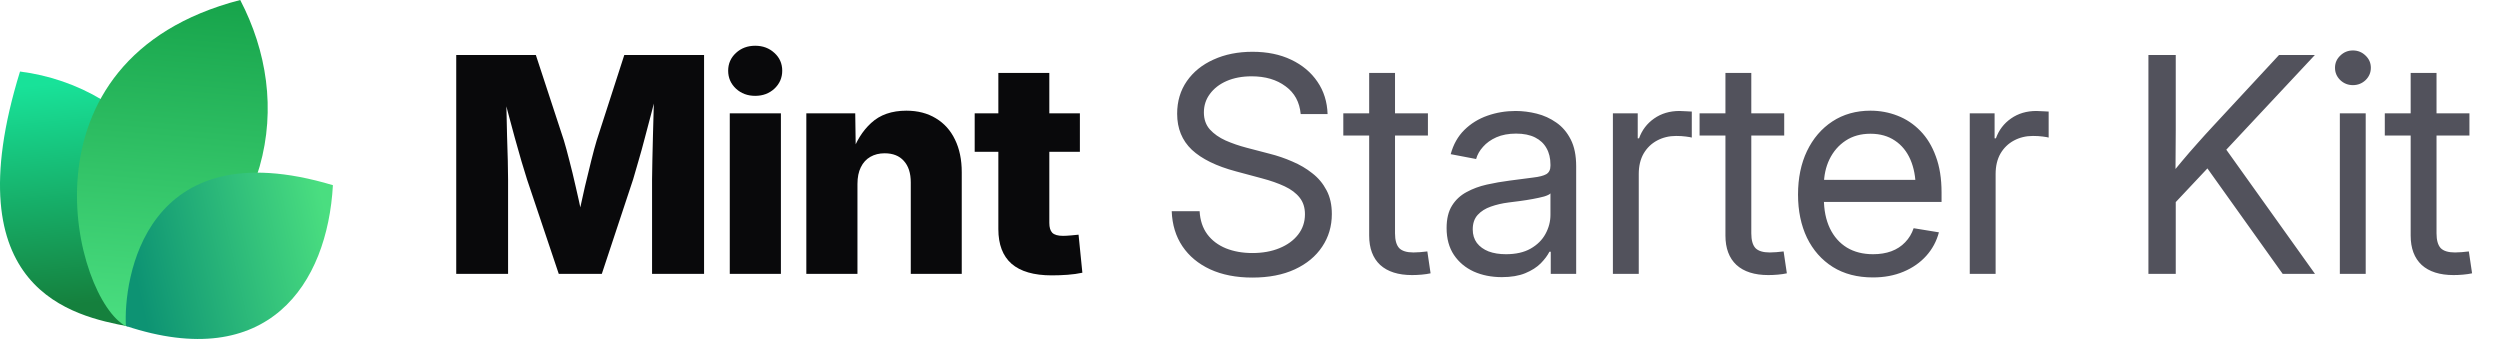
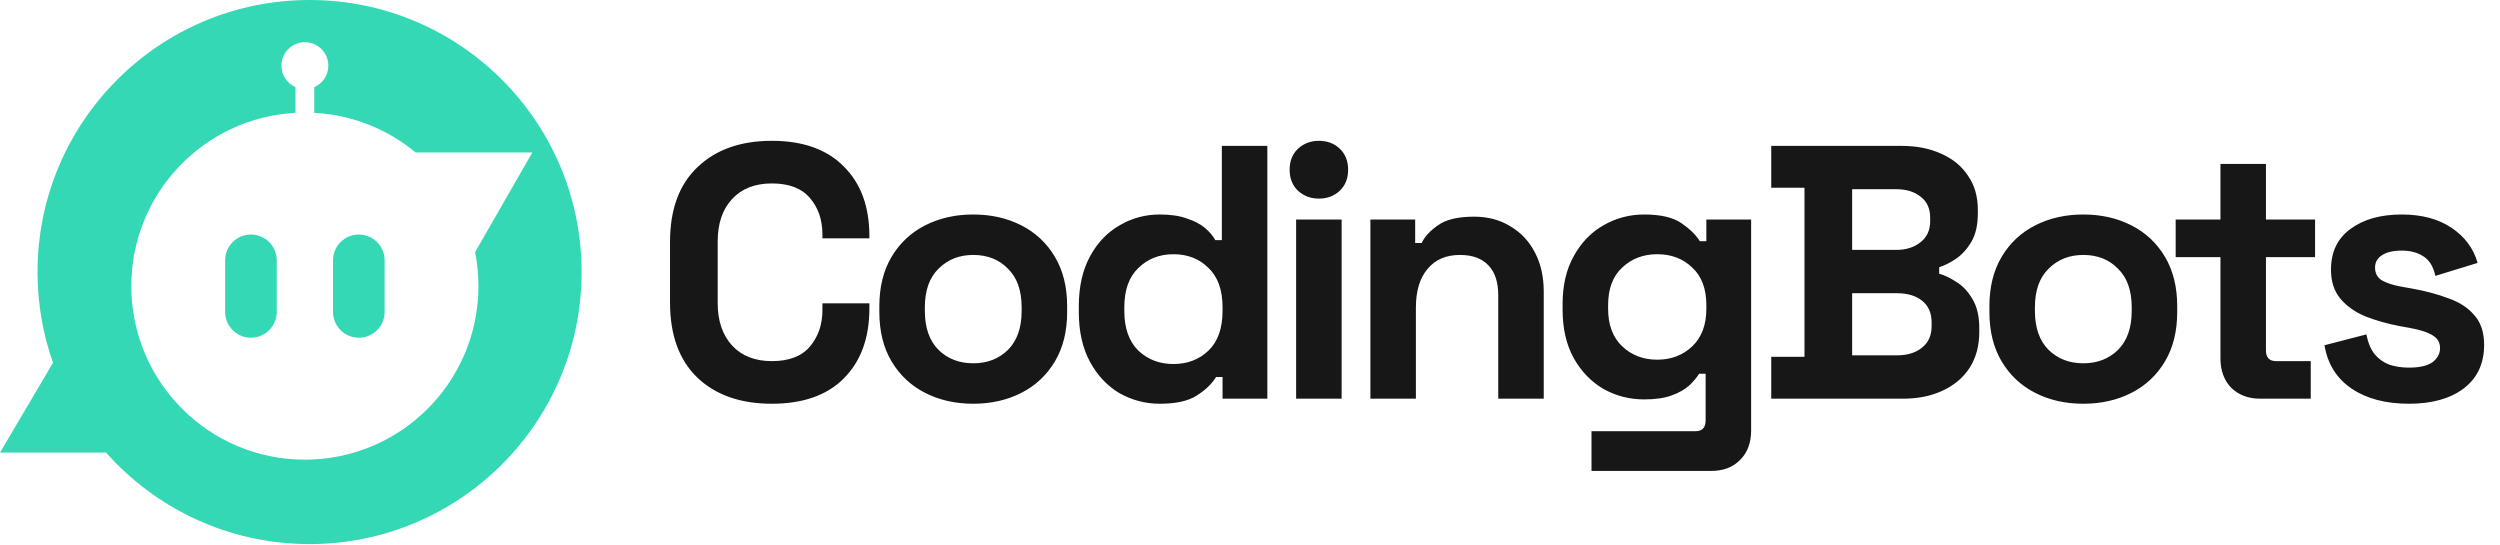
- <svg xmlns="http://www.w3.org/2000/svg" width="177" height="24" viewBox="0 0 177 24" fill="none">
-   <path d="M9.061 23.108C5.268 22.377 -3.391 20.627 1.417 5.064C9.634 6.099 16.973 14.064 9.061 23.108Z" fill="url(#paint0_linear_17557_2020)" />
-   <path d="M8.919 23.094C5.276 21.222 0.784 4.209 17.007 0C20.757 7.193 19.621 16.545 8.919 23.094Z" fill="url(#paint1_linear_17557_2020)" />
-   <path d="M8.914 23.079C8.735 19.882 10.159 9.085 23.57 13.111C23.181 20.123 18.984 26.418 8.914 23.079Z" fill="url(#paint2_linear_17557_2020)" />
-   <path d="M32.301 19.392V3.894H37.938L39.925 9.948C40.036 10.315 40.164 10.787 40.31 11.362C40.462 11.938 40.611 12.552 40.757 13.204C40.91 13.855 41.048 14.483 41.173 15.086C41.305 15.682 41.412 16.192 41.495 16.615H40.695C40.771 16.192 40.871 15.682 40.996 15.086C41.128 14.49 41.267 13.866 41.412 13.214C41.565 12.562 41.714 11.948 41.86 11.373C42.005 10.79 42.133 10.315 42.244 9.948L44.2 3.894H49.848V19.392H46.166V12.704C46.166 12.357 46.173 11.917 46.187 11.383C46.2 10.849 46.214 10.27 46.228 9.646C46.249 9.022 46.266 8.391 46.28 7.753C46.301 7.115 46.311 6.519 46.311 5.964H46.623C46.485 6.561 46.332 7.181 46.166 7.826C45.999 8.471 45.833 9.102 45.666 9.719C45.507 10.336 45.351 10.901 45.198 11.414C45.053 11.928 44.928 12.357 44.824 12.704L42.608 19.392H39.561L37.314 12.704C37.203 12.357 37.072 11.928 36.919 11.414C36.773 10.901 36.614 10.34 36.441 9.729C36.274 9.112 36.104 8.481 35.931 7.836C35.764 7.192 35.608 6.567 35.463 5.964H35.827C35.834 6.512 35.844 7.105 35.858 7.743C35.872 8.374 35.886 9.005 35.9 9.636C35.92 10.26 35.938 10.839 35.952 11.373C35.965 11.907 35.972 12.351 35.972 12.704V19.392H32.301ZM51.668 19.392V8.024H55.288V19.392H51.668ZM53.468 6.786C52.927 6.786 52.473 6.616 52.105 6.276C51.738 5.93 51.554 5.507 51.554 5.007C51.554 4.508 51.738 4.088 52.105 3.749C52.473 3.409 52.927 3.239 53.468 3.239C54.009 3.239 54.463 3.409 54.83 3.749C55.198 4.082 55.382 4.501 55.382 5.007C55.382 5.507 55.198 5.93 54.83 6.276C54.463 6.616 54.009 6.786 53.468 6.786ZM60.708 13.027V19.392H57.088V8.024H60.551L60.593 10.967H60.281C60.593 10.024 61.061 9.268 61.685 8.7C62.309 8.124 63.138 7.836 64.171 7.836C64.975 7.836 65.672 8.017 66.262 8.377C66.851 8.731 67.302 9.234 67.614 9.885C67.933 10.537 68.092 11.307 68.092 12.194V19.392H64.483V12.912C64.483 12.26 64.32 11.754 63.994 11.394C63.675 11.033 63.221 10.853 62.632 10.853C62.25 10.853 61.914 10.936 61.623 11.102C61.332 11.269 61.106 11.515 60.947 11.841C60.787 12.16 60.708 12.555 60.708 13.027ZM76.456 8.024V10.749H69.008V8.024H76.456ZM70.683 5.163H74.292V15.783C74.292 16.102 74.361 16.334 74.5 16.48C74.646 16.625 74.899 16.698 75.259 16.698C75.405 16.698 75.596 16.688 75.831 16.667C76.074 16.646 76.251 16.629 76.362 16.615L76.632 19.309C76.313 19.378 75.963 19.427 75.582 19.455C75.207 19.482 74.836 19.496 74.469 19.496C73.2 19.496 72.25 19.222 71.619 18.674C70.995 18.127 70.683 17.308 70.683 16.22V5.163Z" fill="#09090B" />
-   <path d="M88.667 19.652C87.523 19.652 86.528 19.458 85.682 19.07C84.843 18.681 84.188 18.137 83.716 17.437C83.245 16.736 82.992 15.908 82.957 14.951H84.933C84.968 15.596 85.148 16.14 85.474 16.584C85.8 17.021 86.24 17.354 86.795 17.582C87.35 17.804 87.974 17.915 88.667 17.915C89.388 17.915 90.026 17.801 90.581 17.572C91.143 17.343 91.583 17.024 91.902 16.615C92.228 16.199 92.391 15.717 92.391 15.169C92.391 14.698 92.266 14.306 92.017 13.994C91.767 13.675 91.413 13.408 90.956 13.193C90.498 12.978 89.954 12.787 89.323 12.621L87.502 12.132C86.123 11.765 85.082 11.255 84.382 10.603C83.689 9.944 83.342 9.095 83.342 8.055C83.342 7.174 83.571 6.404 84.028 5.746C84.486 5.087 85.117 4.577 85.921 4.217C86.726 3.849 87.645 3.666 88.678 3.666C89.718 3.666 90.63 3.853 91.413 4.227C92.204 4.602 92.824 5.122 93.275 5.787C93.726 6.446 93.965 7.209 93.993 8.076H92.089C92.013 7.23 91.656 6.574 91.018 6.11C90.387 5.638 89.586 5.403 88.615 5.403C87.95 5.403 87.36 5.513 86.847 5.735C86.341 5.957 85.946 6.262 85.661 6.651C85.377 7.032 85.235 7.469 85.235 7.961C85.235 8.447 85.377 8.849 85.661 9.168C85.946 9.48 86.317 9.74 86.774 9.948C87.232 10.149 87.724 10.319 88.251 10.457L89.884 10.884C90.439 11.023 90.977 11.206 91.496 11.435C92.023 11.657 92.495 11.934 92.911 12.267C93.334 12.593 93.67 12.995 93.92 13.474C94.17 13.945 94.294 14.504 94.294 15.149C94.294 16.015 94.066 16.788 93.608 17.468C93.157 18.148 92.512 18.681 91.673 19.07C90.834 19.458 89.832 19.652 88.667 19.652ZM101.097 8.024V9.594H95.106V8.024H101.097ZM96.937 5.163H98.767V16.521C98.767 17 98.865 17.347 99.059 17.562C99.26 17.77 99.6 17.874 100.078 17.874C100.21 17.874 100.366 17.867 100.546 17.853C100.733 17.832 100.903 17.815 101.056 17.801L101.285 19.351C101.097 19.392 100.886 19.423 100.65 19.444C100.414 19.465 100.189 19.475 99.974 19.475C98.996 19.475 98.244 19.236 97.717 18.758C97.197 18.272 96.937 17.579 96.937 16.677V5.163ZM106.33 19.621C105.595 19.621 104.932 19.489 104.343 19.226C103.754 18.955 103.285 18.564 102.939 18.05C102.592 17.53 102.419 16.896 102.419 16.147C102.419 15.495 102.547 14.965 102.804 14.556C103.06 14.146 103.403 13.828 103.833 13.599C104.263 13.363 104.742 13.186 105.269 13.068C105.796 12.95 106.333 12.857 106.881 12.787C107.574 12.69 108.132 12.617 108.555 12.569C108.978 12.52 109.287 12.441 109.481 12.33C109.675 12.212 109.772 12.014 109.772 11.737V11.654C109.772 11.203 109.679 10.815 109.492 10.489C109.311 10.163 109.041 9.91 108.68 9.729C108.32 9.549 107.872 9.459 107.338 9.459C106.805 9.459 106.34 9.546 105.945 9.719C105.556 9.892 105.241 10.118 104.998 10.395C104.755 10.665 104.593 10.953 104.509 11.258L102.71 10.915C102.897 10.222 103.22 9.65 103.677 9.199C104.135 8.748 104.679 8.412 105.31 8.19C105.941 7.968 106.607 7.857 107.307 7.857C107.8 7.857 108.295 7.92 108.795 8.044C109.301 8.169 109.765 8.381 110.188 8.679C110.611 8.97 110.951 9.369 111.208 9.875C111.464 10.374 111.593 11.005 111.593 11.768V19.392H109.793V17.822H109.7C109.568 18.085 109.363 18.359 109.086 18.643C108.809 18.921 108.444 19.153 107.994 19.34C107.543 19.527 106.988 19.621 106.33 19.621ZM106.621 17.998C107.321 17.998 107.904 17.867 108.368 17.603C108.84 17.333 109.19 16.986 109.419 16.563C109.654 16.133 109.772 15.682 109.772 15.211V13.692C109.703 13.769 109.554 13.841 109.325 13.911C109.096 13.973 108.829 14.032 108.524 14.088C108.226 14.143 107.921 14.192 107.609 14.233C107.304 14.275 107.033 14.309 106.798 14.337C106.354 14.393 105.938 14.49 105.549 14.628C105.168 14.76 104.86 14.954 104.624 15.211C104.388 15.467 104.27 15.811 104.27 16.241C104.27 16.615 104.367 16.934 104.561 17.198C104.762 17.461 105.04 17.662 105.393 17.801C105.747 17.933 106.156 17.998 106.621 17.998ZM114.193 19.392V8.024H115.951V9.792H116.045C116.253 9.209 116.61 8.741 117.116 8.388C117.622 8.034 118.219 7.857 118.905 7.857C119.058 7.857 119.217 7.864 119.384 7.878C119.55 7.885 119.682 7.892 119.779 7.899V9.74C119.716 9.719 119.578 9.695 119.363 9.667C119.155 9.639 118.922 9.625 118.666 9.625C118.174 9.625 117.726 9.733 117.324 9.948C116.922 10.163 116.603 10.471 116.367 10.874C116.138 11.276 116.024 11.758 116.024 12.319V19.392H114.193ZM126.322 8.024V9.594H120.33V8.024H126.322ZM122.161 5.163H123.992V16.521C123.992 17 124.089 17.347 124.283 17.562C124.484 17.77 124.824 17.874 125.302 17.874C125.434 17.874 125.59 17.867 125.77 17.853C125.958 17.832 126.127 17.815 126.28 17.801L126.509 19.351C126.322 19.392 126.11 19.423 125.874 19.444C125.639 19.465 125.413 19.475 125.198 19.475C124.221 19.475 123.468 19.236 122.941 18.758C122.421 18.272 122.161 17.579 122.161 16.677V5.163ZM132.604 19.642C131.502 19.642 130.555 19.396 129.765 18.903C128.974 18.404 128.364 17.714 127.934 16.834C127.511 15.946 127.3 14.927 127.3 13.775C127.3 12.611 127.511 11.584 127.934 10.697C128.364 9.802 128.964 9.102 129.734 8.596C130.51 8.089 131.408 7.836 132.428 7.836C133.1 7.836 133.738 7.954 134.341 8.19C134.952 8.426 135.489 8.783 135.954 9.261C136.425 9.74 136.793 10.343 137.056 11.071C137.327 11.792 137.462 12.645 137.462 13.63V14.296H128.433V12.735H136.463L135.631 13.297C135.631 12.541 135.506 11.876 135.257 11.3C135.007 10.725 134.643 10.277 134.165 9.958C133.686 9.632 133.107 9.469 132.428 9.469C131.748 9.469 131.162 9.632 130.67 9.958C130.177 10.284 129.796 10.725 129.526 11.279C129.262 11.827 129.13 12.441 129.13 13.12V14.046C129.13 14.864 129.273 15.572 129.557 16.168C129.841 16.757 130.243 17.211 130.763 17.53C131.283 17.842 131.901 17.998 132.615 17.998C133.093 17.998 133.523 17.929 133.905 17.79C134.293 17.645 134.619 17.433 134.882 17.156C135.153 16.879 135.354 16.546 135.486 16.157L137.275 16.449C137.108 17.08 136.81 17.634 136.38 18.113C135.95 18.591 135.413 18.966 134.768 19.236C134.123 19.507 133.402 19.642 132.604 19.642ZM139.459 19.392V8.024H141.217V9.792H141.311C141.519 9.209 141.876 8.741 142.382 8.388C142.888 8.034 143.485 7.857 144.171 7.857C144.324 7.857 144.483 7.864 144.649 7.878C144.816 7.885 144.948 7.892 145.045 7.899V9.74C144.982 9.719 144.844 9.695 144.629 9.667C144.421 9.639 144.188 9.625 143.932 9.625C143.439 9.625 142.992 9.733 142.59 9.948C142.188 10.163 141.869 10.471 141.633 10.874C141.404 11.276 141.29 11.758 141.29 12.319V19.392H139.459ZM153.429 14.961V12.715C153.783 12.257 154.136 11.82 154.49 11.404C154.844 10.981 155.204 10.565 155.572 10.156C155.939 9.74 156.314 9.327 156.695 8.918L161.355 3.894H163.893L157.277 10.967H157.184L153.429 14.961ZM152.108 19.392V3.894H154.043V9.241L154.022 12.559L154.043 13.505V19.392H152.108ZM161.615 19.392L155.967 11.477L157.173 9.969L163.903 19.392H161.615ZM165.661 19.392V8.024H167.492V19.392H165.661ZM166.587 6.027C166.24 6.027 165.942 5.909 165.692 5.673C165.443 5.43 165.318 5.139 165.318 4.799C165.318 4.459 165.443 4.172 165.692 3.936C165.942 3.693 166.24 3.572 166.587 3.572C166.934 3.572 167.232 3.693 167.482 3.936C167.731 4.172 167.856 4.459 167.856 4.799C167.856 5.139 167.731 5.43 167.482 5.673C167.232 5.909 166.934 6.027 166.587 6.027ZM174.836 8.024V9.594H168.844V8.024H174.836ZM170.675 5.163H172.506V16.521C172.506 17 172.603 17.347 172.797 17.562C172.998 17.77 173.338 17.874 173.816 17.874C173.948 17.874 174.104 17.867 174.284 17.853C174.472 17.832 174.641 17.815 174.794 17.801L175.023 19.351C174.836 19.392 174.624 19.423 174.388 19.444C174.153 19.465 173.927 19.475 173.712 19.475C172.735 19.475 171.982 19.236 171.455 18.758C170.935 18.272 170.675 17.579 170.675 16.677V5.163Z" fill="#52525C" />
-   <defs>
-     <linearGradient id="paint0_linear_17557_2020" x1="3.776" y1="5.916" x2="5.232" y2="21.559" gradientUnits="userSpaceOnUse">
-       <stop stop-color="#18E299" />
-       <stop offset="1" stop-color="#15803D" />
-     </linearGradient>
-     <linearGradient id="paint1_linear_17557_2020" x1="12.171" y1="-0.718" x2="10.19" y2="22.983" gradientUnits="userSpaceOnUse">
-       <stop stop-color="#16A34A" />
-       <stop offset="1" stop-color="#4ADE80" />
-     </linearGradient>
-     <linearGradient id="paint2_linear_17557_2020" x1="23.133" y1="15.353" x2="9.338" y2="18.52" gradientUnits="userSpaceOnUse">
-       <stop stop-color="#4ADE80" />
-       <stop offset="1" stop-color="#0D9373" />
-     </linearGradient>
-   </defs>
+ <svg xmlns="http://www.w3.org/2000/svg" width="533" height="116" viewBox="0 0 533 116" fill="none">
+   <path d="M66 0C98.032 0 124 25.968 124 58C124 90.032 98.032 116 66 116C48.742 116 33.245 108.462 22.62 96.5H0L11.301 77.336C9.163 71.288 8 64.78 8 58C8 25.968 33.968 0 66 0ZM65 9C62.239 9 60 11.239 60 14C60 16.05 61.234 17.811 63 18.583V24.054C43.495 25.093 28 41.236 28 61C28 81.434 44.566 98 65 98C85.434 98 102 81.434 102 61C102 58.521 101.753 56.099 101.288 53.756L113.5 32.5H88.596C82.67 27.589 75.189 24.49 67 24.054V18.583C68.766 17.811 70 16.05 70 14C70 11.239 67.761 9 65 9ZM53.5 50C56.538 50 59 52.462 59 55.5V66.5C59 69.538 56.538 72 53.5 72C50.462 72 48 69.538 48 66.5V55.5C48 52.462 50.462 50 53.5 50ZM76.5 50C79.538 50 82 52.462 82 55.5V66.5C82 69.538 79.538 72 76.5 72C73.462 72 71 69.538 71 66.5V55.5C71 52.462 73.462 50 76.5 50Z" fill="#34D8B5" />
+   <path d="M164.564 86.078C157.891 86.078 152.603 84.23 148.702 80.534C144.801 76.787 142.85 71.448 142.85 64.518V51.582C142.85 44.652 144.801 39.339 148.702 35.643C152.603 31.896 157.891 30.022 164.564 30.022C171.186 30.022 176.294 31.844 179.887 35.489C183.532 39.082 185.354 44.036 185.354 50.35V50.812H175.344V50.042C175.344 46.859 174.446 44.241 172.649 42.188C170.904 40.135 168.209 39.108 164.564 39.108C160.971 39.108 158.147 40.212 156.094 42.419C154.041 44.626 153.014 47.629 153.014 51.428V64.672C153.014 68.419 154.041 71.422 156.094 73.681C158.147 75.888 160.971 76.992 164.564 76.992C168.209 76.992 170.904 75.965 172.649 73.912C174.446 71.807 175.344 69.189 175.344 66.058V64.672H185.354V65.75C185.354 72.064 183.532 77.043 179.887 80.688C176.294 84.281 171.186 86.078 164.564 86.078ZM207.496 86.078C203.697 86.078 200.283 85.308 197.255 83.768C194.226 82.228 191.839 79.995 190.094 77.069C188.348 74.143 187.476 70.627 187.476 66.52V65.288C187.476 61.181 188.348 57.665 190.094 54.739C191.839 51.813 194.226 49.58 197.255 48.04C200.283 46.5 203.697 45.73 207.496 45.73C211.294 45.73 214.708 46.5 217.737 48.04C220.765 49.58 223.152 51.813 224.898 54.739C226.643 57.665 227.516 61.181 227.516 65.288V66.52C227.516 70.627 226.643 74.143 224.898 77.069C223.152 79.995 220.765 82.228 217.737 83.768C214.708 85.308 211.294 86.078 207.496 86.078ZM207.496 77.454C210.473 77.454 212.937 76.504 214.888 74.605C216.838 72.654 217.814 69.882 217.814 66.289V65.519C217.814 61.926 216.838 59.179 214.888 57.28C212.988 55.329 210.524 54.354 207.496 54.354C204.518 54.354 202.054 55.329 200.104 57.28C198.153 59.179 197.178 61.926 197.178 65.519V66.289C197.178 69.882 198.153 72.654 200.104 74.605C202.054 76.504 204.518 77.454 207.496 77.454ZM247.251 86.078C244.223 86.078 241.374 85.334 238.704 83.845C236.086 82.305 233.982 80.072 232.39 77.146C230.799 74.22 230.003 70.678 230.003 66.52V65.288C230.003 61.13 230.799 57.588 232.39 54.662C233.982 51.736 236.086 49.529 238.704 48.04C241.322 46.5 244.171 45.73 247.251 45.73C249.561 45.73 251.486 46.012 253.026 46.577C254.618 47.09 255.901 47.758 256.876 48.579C257.852 49.4 258.596 50.273 259.109 51.197H260.495V31.1H270.197V85H260.649V80.38H259.263C258.391 81.817 257.03 83.126 255.182 84.307C253.386 85.488 250.742 86.078 247.251 86.078ZM250.177 77.608C253.155 77.608 255.644 76.658 257.646 74.759C259.648 72.808 260.649 69.985 260.649 66.289V65.519C260.649 61.823 259.648 59.025 257.646 57.126C255.696 55.175 253.206 54.2 250.177 54.2C247.2 54.2 244.71 55.175 242.708 57.126C240.706 59.025 239.705 61.823 239.705 65.519V66.289C239.705 69.985 240.706 72.808 242.708 74.759C244.71 76.658 247.2 77.608 250.177 77.608ZM276.334 85V46.808H286.036V85H276.334ZM281.185 42.342C279.439 42.342 277.951 41.777 276.719 40.648C275.538 39.519 274.948 38.03 274.948 36.182C274.948 34.334 275.538 32.845 276.719 31.716C277.951 30.587 279.439 30.022 281.185 30.022C282.981 30.022 284.47 30.587 285.651 31.716C286.831 32.845 287.422 34.334 287.422 36.182C287.422 38.03 286.831 39.519 285.651 40.648C284.47 41.777 282.981 42.342 281.185 42.342ZM292.167 85V46.808H301.715V51.813H303.101C303.717 50.478 304.872 49.221 306.566 48.04C308.26 46.808 310.827 46.192 314.266 46.192C317.243 46.192 319.836 46.885 322.043 48.271C324.302 49.606 326.047 51.479 327.279 53.892C328.511 56.253 329.127 59.025 329.127 62.208V85H319.425V62.978C319.425 60.103 318.706 57.947 317.269 56.51C315.883 55.073 313.881 54.354 311.263 54.354C308.286 54.354 305.976 55.355 304.333 57.357C302.69 59.308 301.869 62.054 301.869 65.596V85H292.167ZM333.147 66.058V64.826C333.147 60.822 333.943 57.408 335.534 54.585C337.125 51.71 339.23 49.529 341.848 48.04C344.517 46.5 347.418 45.73 350.549 45.73C354.04 45.73 356.683 46.346 358.48 47.578C360.277 48.81 361.586 50.093 362.407 51.428H363.793V46.808H373.341V91.776C373.341 94.394 372.571 96.473 371.031 98.013C369.491 99.604 367.438 100.4 364.871 100.4H339.307V91.93H361.483C362.92 91.93 363.639 91.16 363.639 89.62V79.687H362.253C361.74 80.508 361.021 81.355 360.097 82.228C359.173 83.049 357.941 83.742 356.401 84.307C354.861 84.872 352.91 85.154 350.549 85.154C347.418 85.154 344.517 84.41 341.848 82.921C339.23 81.381 337.125 79.199 335.534 76.376C333.943 73.501 333.147 70.062 333.147 66.058ZM353.321 76.684C356.298 76.684 358.788 75.734 360.79 73.835C362.792 71.936 363.793 69.266 363.793 65.827V65.057C363.793 61.566 362.792 58.897 360.79 57.049C358.839 55.15 356.35 54.2 353.321 54.2C350.344 54.2 347.854 55.15 345.852 57.049C343.85 58.897 342.849 61.566 342.849 65.057V65.827C342.849 69.266 343.85 71.936 345.852 73.835C347.854 75.734 350.344 76.684 353.321 76.684ZM377.63 85V76.068H384.714V40.032H377.63V31.1H405.35C408.635 31.1 411.484 31.665 413.897 32.794C416.361 33.872 418.26 35.438 419.595 37.491C420.981 39.493 421.674 41.906 421.674 44.729V45.499C421.674 47.963 421.212 49.991 420.288 51.582C419.364 53.122 418.26 54.328 416.977 55.201C415.745 56.022 414.564 56.613 413.435 56.972V58.358C414.564 58.666 415.796 59.256 417.131 60.129C418.465 60.95 419.595 62.157 420.519 63.748C421.494 65.339 421.982 67.418 421.982 69.985V70.755C421.982 73.732 421.289 76.299 419.903 78.455C418.517 80.56 416.592 82.177 414.128 83.306C411.715 84.435 408.892 85 405.658 85H377.63ZM394.878 75.76H404.426C406.633 75.76 408.404 75.221 409.739 74.143C411.125 73.065 411.818 71.525 411.818 69.523V68.753C411.818 66.751 411.15 65.211 409.816 64.133C408.481 63.055 406.684 62.516 404.426 62.516H394.878V75.76ZM394.878 53.276H404.272C406.376 53.276 408.096 52.737 409.431 51.659C410.817 50.581 411.51 49.092 411.51 47.193V46.423C411.51 44.472 410.842 42.984 409.508 41.957C408.173 40.879 406.428 40.34 404.272 40.34H394.878V53.276ZM444.162 86.078C440.364 86.078 436.95 85.308 433.921 83.768C430.893 82.228 428.506 79.995 426.76 77.069C425.015 74.143 424.142 70.627 424.142 66.52V65.288C424.142 61.181 425.015 57.665 426.76 54.739C428.506 51.813 430.893 49.58 433.921 48.04C436.95 46.5 440.364 45.73 444.162 45.73C447.961 45.73 451.375 46.5 454.403 48.04C457.432 49.58 459.819 51.813 461.564 54.739C463.31 57.665 464.182 61.181 464.182 65.288V66.52C464.182 70.627 463.31 74.143 461.564 77.069C459.819 79.995 457.432 82.228 454.403 83.768C451.375 85.308 447.961 86.078 444.162 86.078ZM444.162 77.454C447.14 77.454 449.604 76.504 451.554 74.605C453.505 72.654 454.48 69.882 454.48 66.289V65.519C454.48 61.926 453.505 59.179 451.554 57.28C449.655 55.329 447.191 54.354 444.162 54.354C441.185 54.354 438.721 55.329 436.77 57.28C434.82 59.179 433.844 61.926 433.844 65.519V66.289C433.844 69.882 434.82 72.654 436.77 74.605C438.721 76.504 441.185 77.454 444.162 77.454ZM481.87 85C479.354 85 477.301 84.23 475.71 82.69C474.17 81.099 473.4 78.994 473.4 76.376V54.816H463.852V46.808H473.4V34.95H483.102V46.808H493.574V54.816H483.102V74.682C483.102 76.222 483.82 76.992 485.258 76.992H492.65V85H481.87ZM513.598 86.078C508.618 86.078 504.537 85 501.355 82.844C498.172 80.688 496.247 77.608 495.58 73.604L504.512 71.294C504.871 73.091 505.461 74.502 506.283 75.529C507.155 76.556 508.208 77.3 509.44 77.762C510.723 78.173 512.109 78.378 513.598 78.378C515.856 78.378 517.525 77.993 518.603 77.223C519.681 76.402 520.22 75.401 520.22 74.22C520.22 73.039 519.706 72.141 518.68 71.525C517.653 70.858 516.01 70.319 513.752 69.908L511.596 69.523C508.926 69.01 506.488 68.317 504.281 67.444C502.073 66.52 500.302 65.262 498.968 63.671C497.633 62.08 496.966 60.026 496.966 57.511C496.966 53.712 498.352 50.812 501.124 48.81C503.896 46.757 507.54 45.73 512.058 45.73C516.318 45.73 519.86 46.68 522.684 48.579C525.507 50.478 527.355 52.968 528.228 56.048L519.219 58.82C518.808 56.869 517.961 55.483 516.678 54.662C515.446 53.841 513.906 53.43 512.058 53.43C510.21 53.43 508.798 53.764 507.823 54.431C506.847 55.047 506.36 55.92 506.36 57.049C506.36 58.281 506.873 59.205 507.9 59.821C508.926 60.386 510.312 60.822 512.058 61.13L514.214 61.515C517.088 62.028 519.681 62.721 521.991 63.594C524.352 64.415 526.2 65.622 527.535 67.213C528.921 68.753 529.614 70.858 529.614 73.527C529.614 77.531 528.151 80.637 525.225 82.844C522.35 85 518.474 86.078 513.598 86.078Z" fill="#171717" />
</svg>
